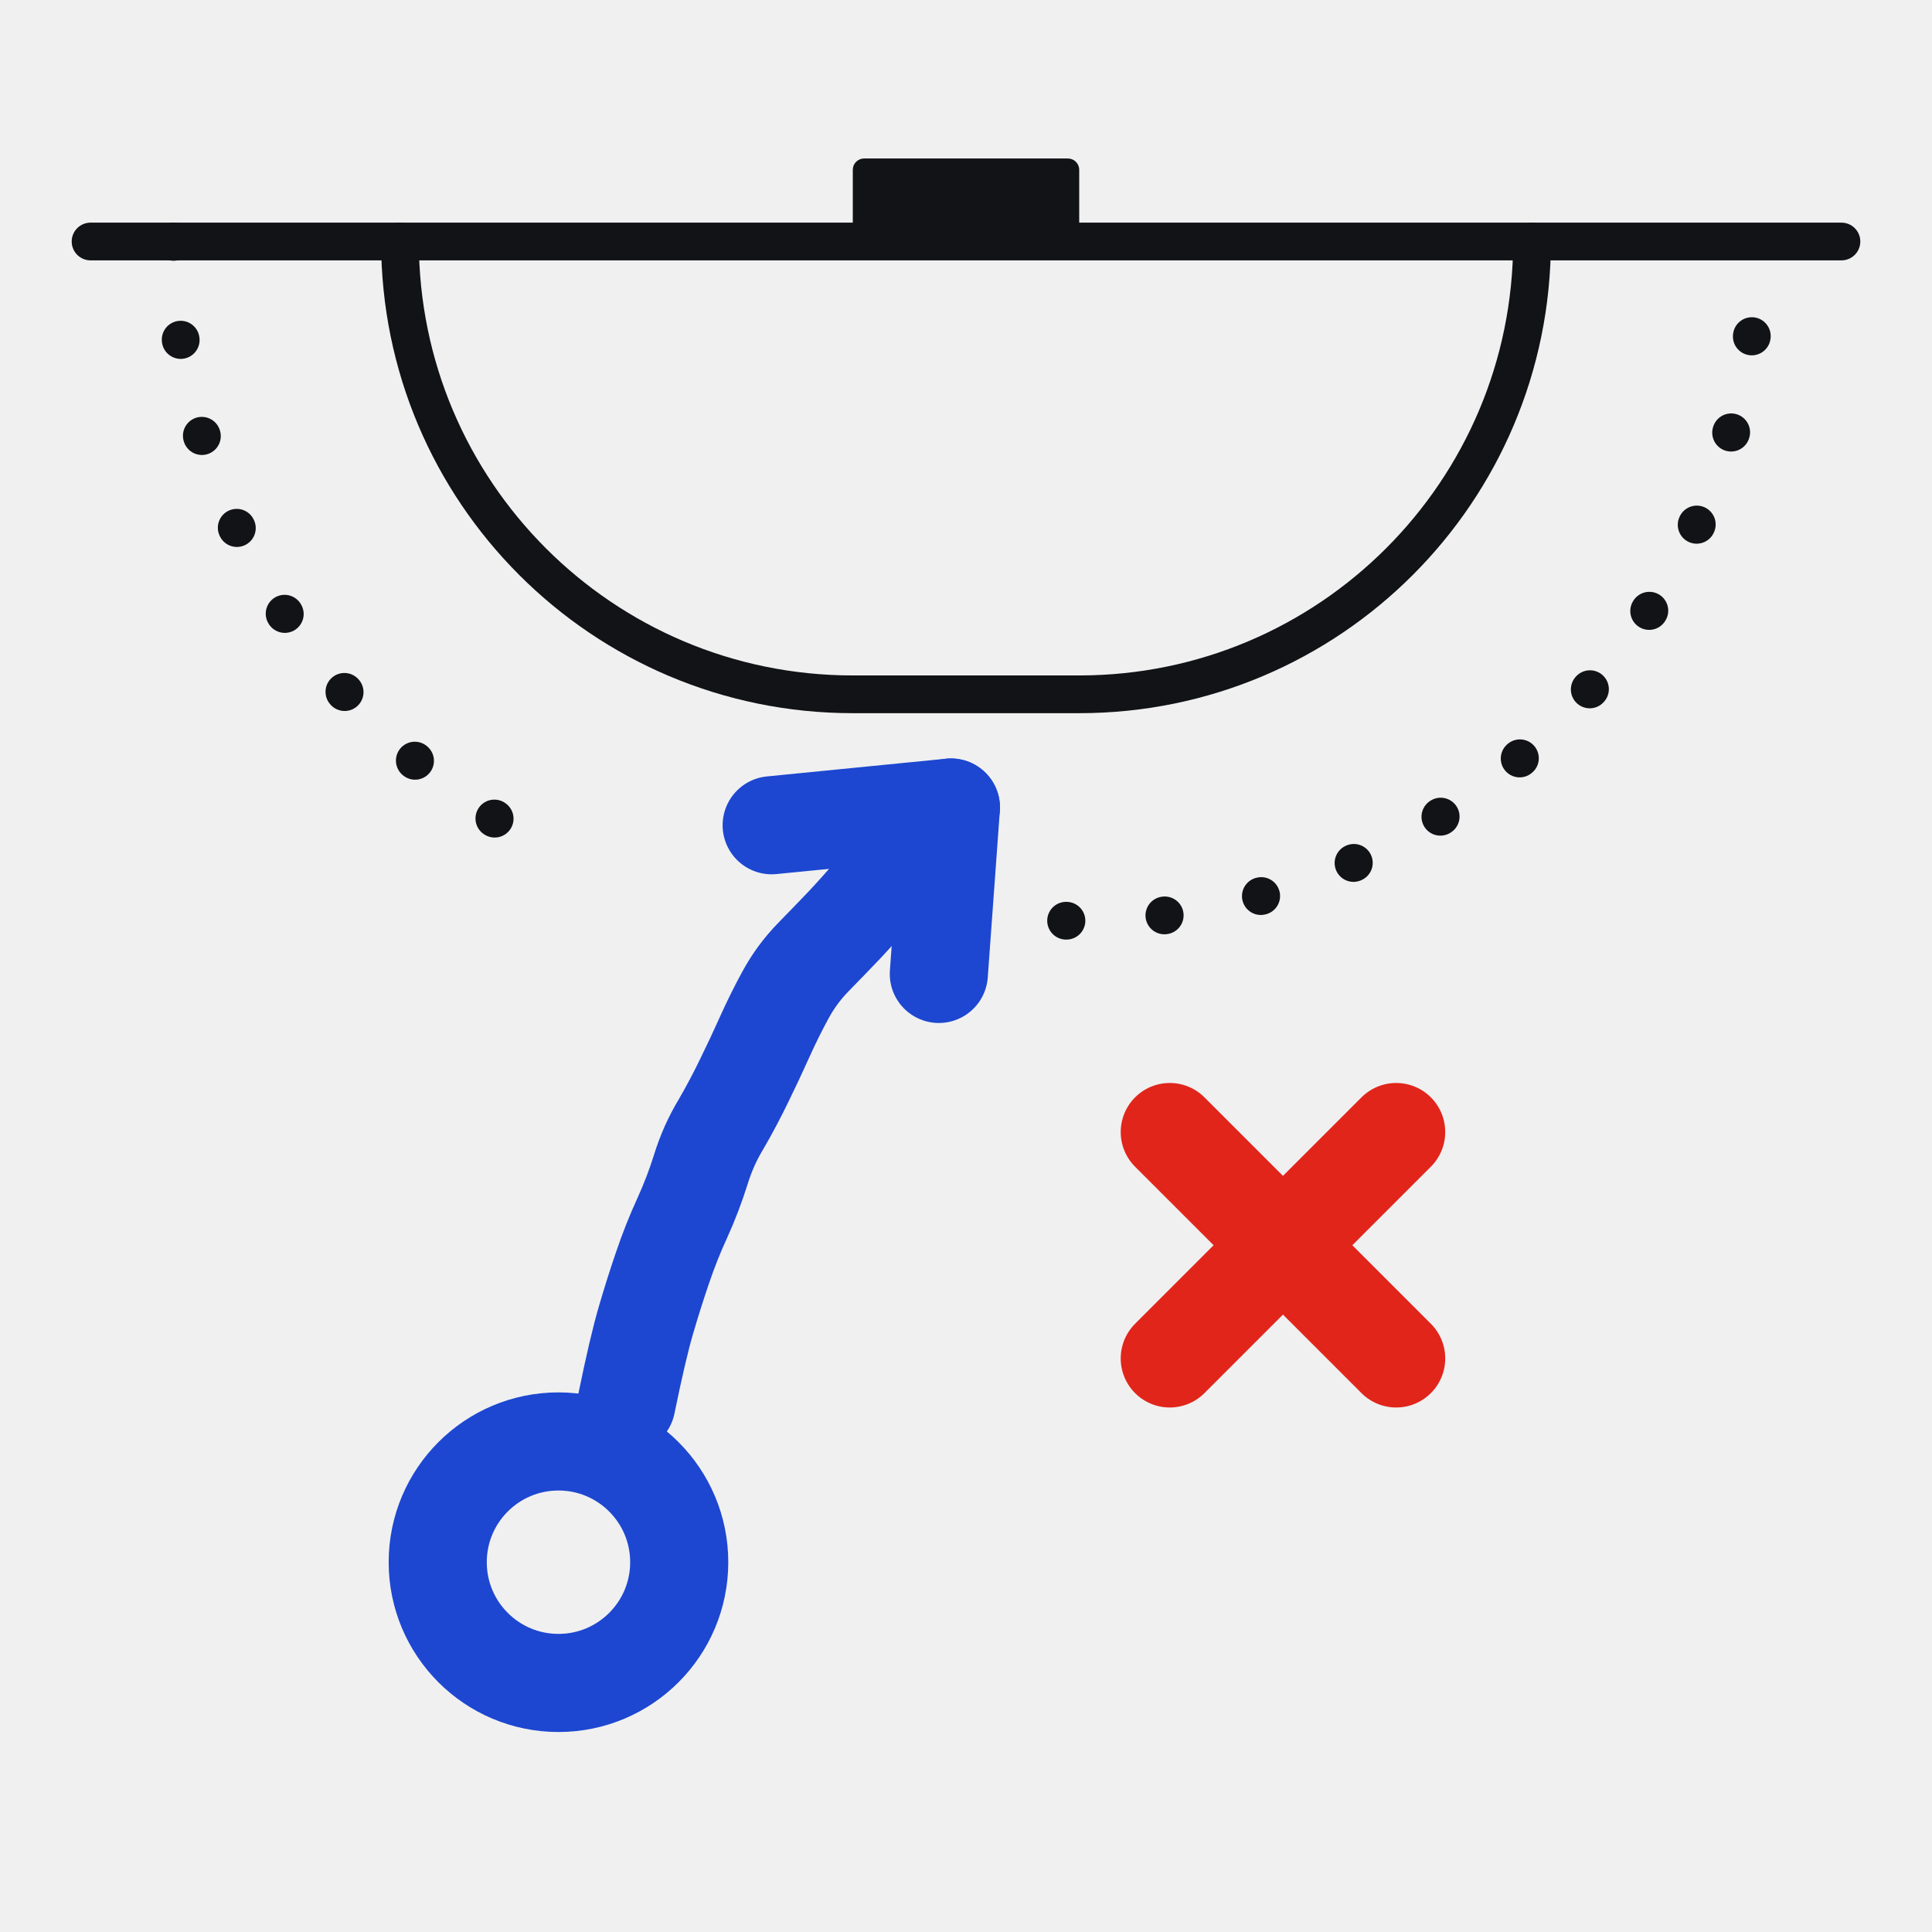
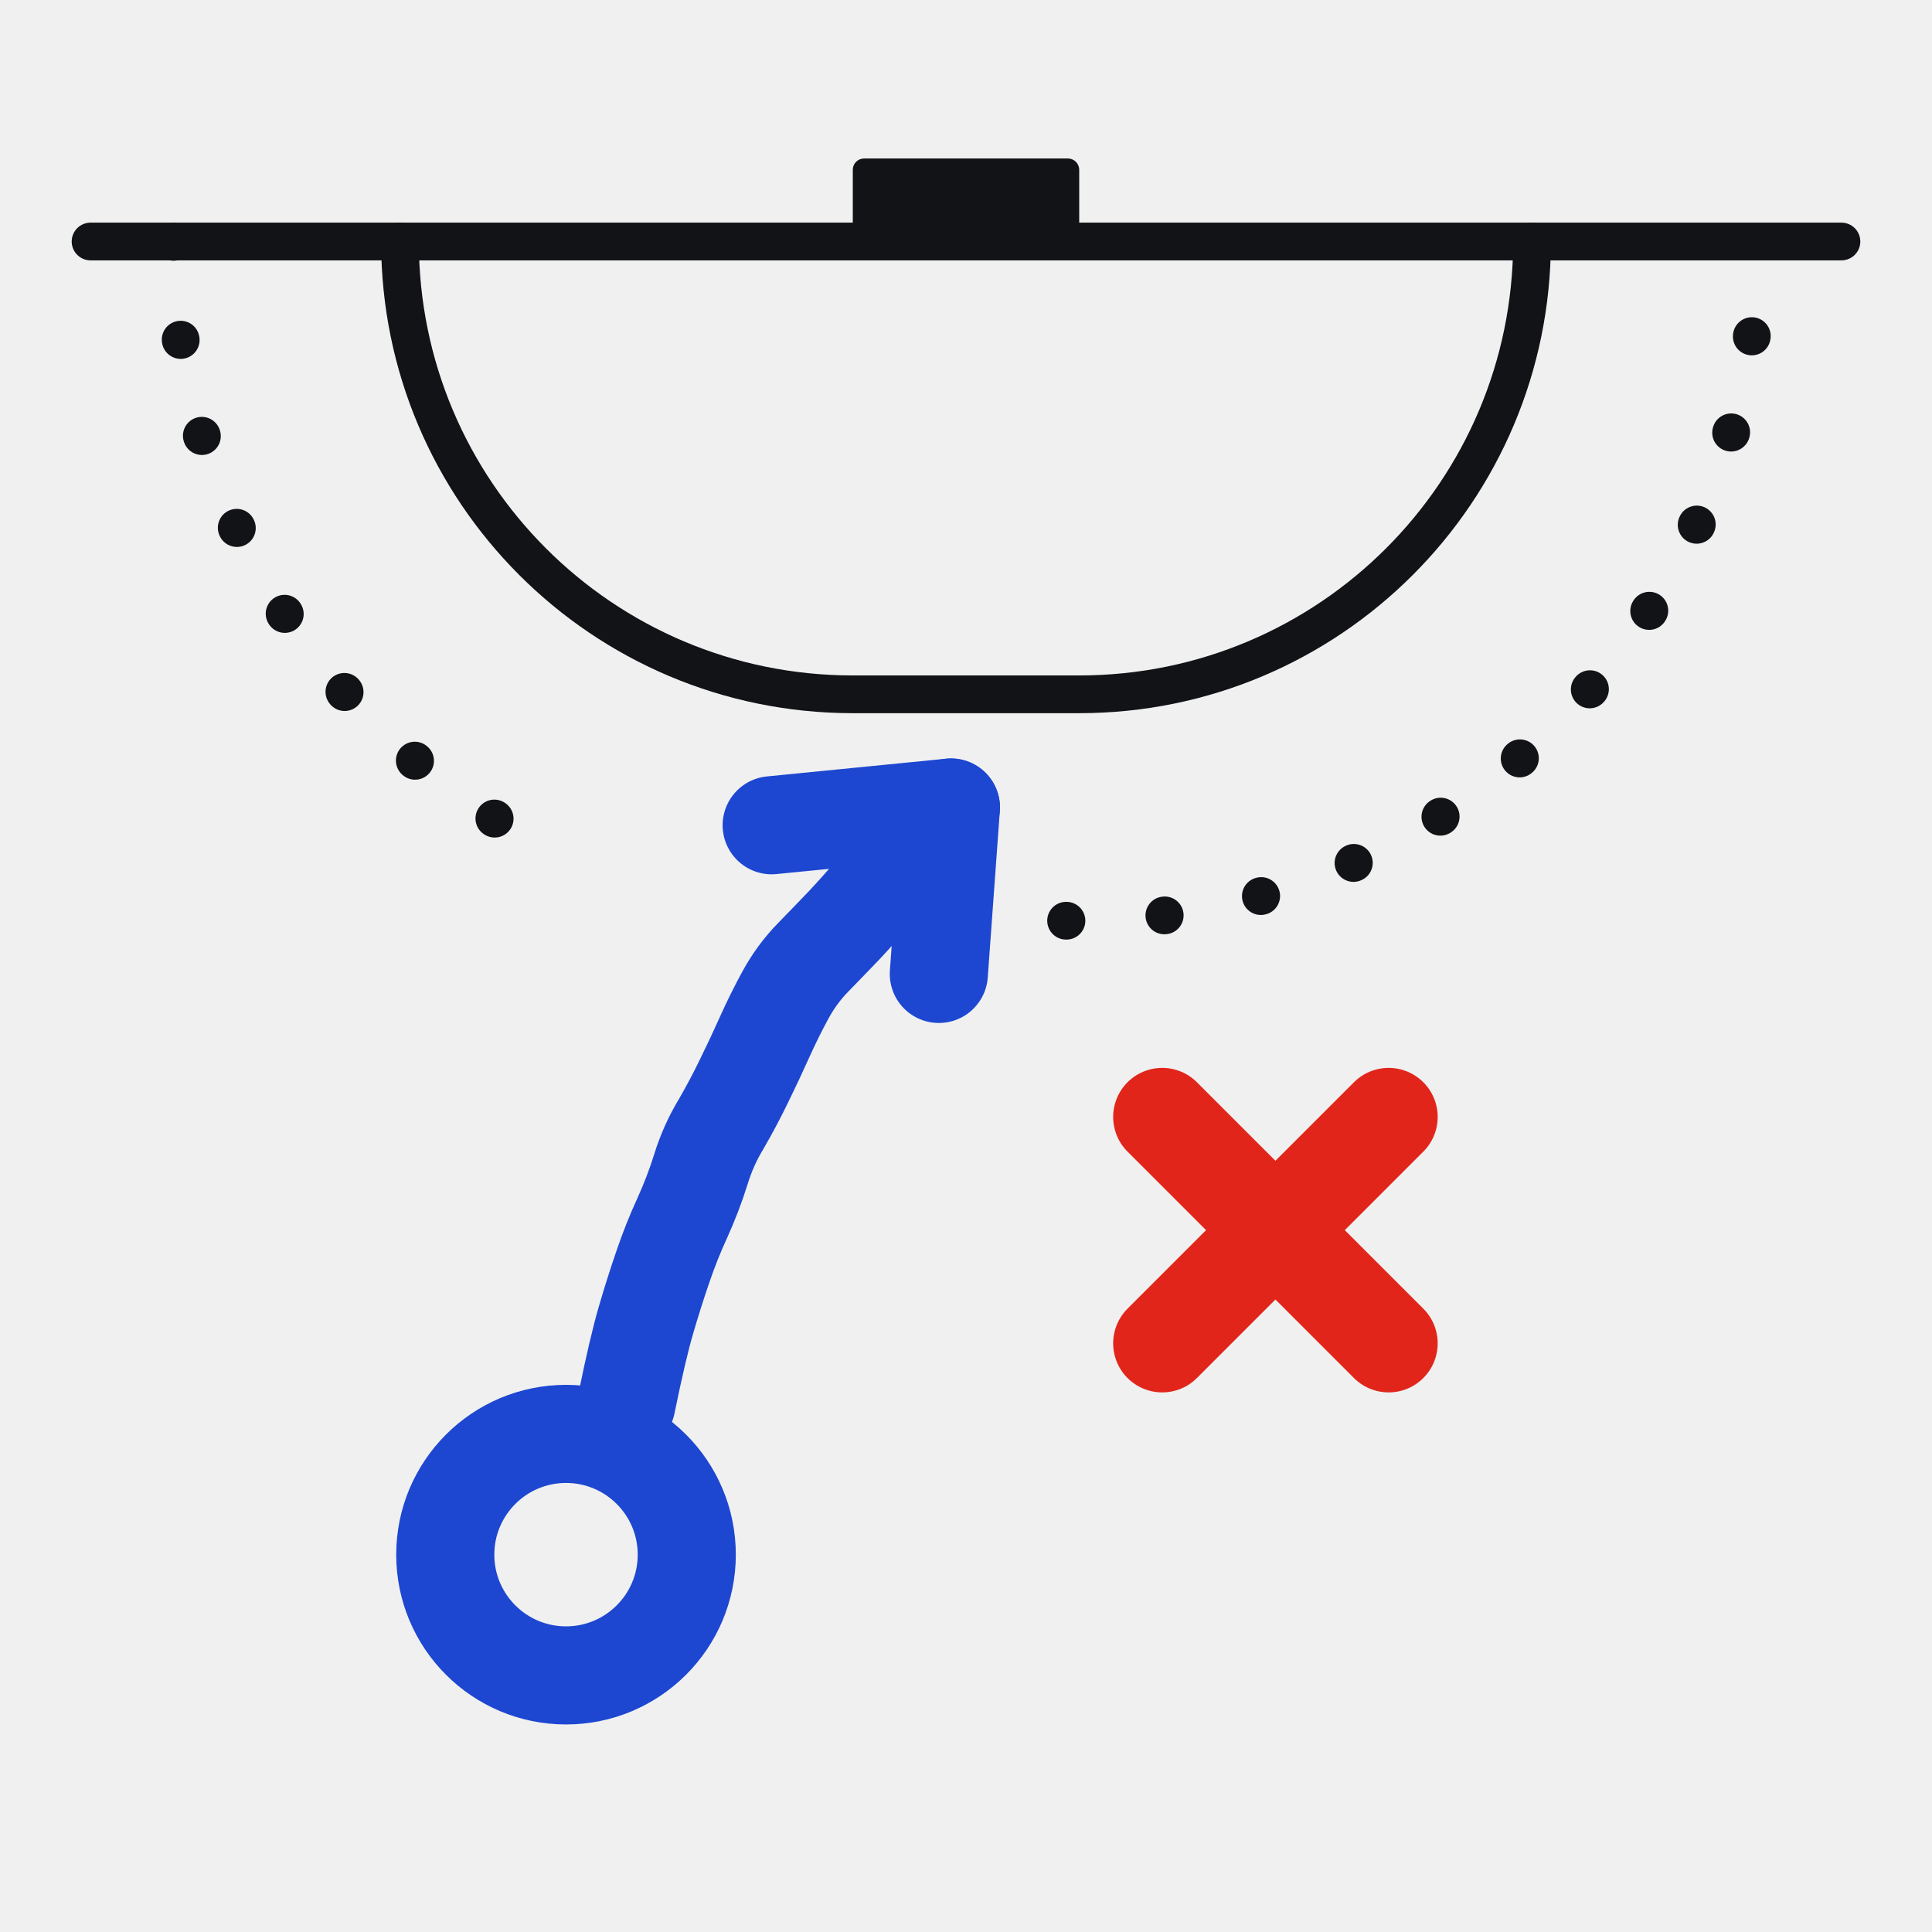
<svg xmlns="http://www.w3.org/2000/svg" viewBox="0 0 512 512">
  <defs>
    <mask id="km6" maskUnits="userSpaceOnUse" x="0" y="0" width="512" height="512">
      <rect width="512" height="512" fill="#fff" />
-       <path d="M310 300L370 360M370 300L310 360" stroke="#000" stroke-width="48" stroke-linecap="round" fill="none" />
-       <circle cx="148" cy="414" r="32" fill="none" stroke="#000" stroke-width="48" />
+       <path d="M308 296L368 356M368 296L308 356" stroke="#000" stroke-width="48" stroke-linecap="round" fill="none" />
+       <circle cx="150" cy="412" r="32" fill="none" stroke="#000" stroke-width="48" />
      <path d="M166 372Q169.1 356.9 171.2 349.8Q173.3 342.6 175.6 335.9Q177.9 329.1 180.8 322.8Q183.7 316.4 185.7 310Q187.7 303.5 191.1 297.9Q194.4 292.2 197.2 286.4Q200 280.7 202.6 274.9Q205.2 269.1 208.2 263.6Q211.2 258.1 215.5 253.7Q219.8 249.3 224 244.9Q228.1 240.5 232 235.9Q235.8 231.3 239.7 226.9Q243.7 222.4 247.9 218.2L252 214" fill="none" stroke="#000" stroke-width="48" stroke-linecap="round" stroke-linejoin="round" />
      <path d="M246 295.4L252 214L164.3 222.7" fill="none" stroke="#000" stroke-width="48" stroke-linecap="round" stroke-linejoin="round" />
    </mask>
  </defs>
  <g mask="url(#km6)">
    <path d="M24 64H488" stroke="#111316" stroke-width="10" stroke-linecap="round" fill="none" />
    <rect x="226" y="42" width="60" height="22" rx="3" fill="#111316" />
    <path d="M106 64A120 120 0 0 0 226 184H286A120 120 0 0 0 406 64" stroke="#111316" stroke-width="10" fill="none" stroke-linecap="round" />
    <path d="M46 64A180 180 0 0 0 226 244H286A180 180 0 0 0 466 64" stroke="#111316" stroke-width="10" fill="none" stroke-linecap="round" stroke-dasharray="0.1 26" />
  </g>
-   <path d="M310 300L370 360M370 300L310 360" stroke="#e1251b" stroke-width="26" stroke-linecap="round" fill="none" />
-   <circle cx="148" cy="414" r="32" fill="none" stroke="#1d47d1" stroke-width="26" />
+   <path d="M308 296L368 356M368 296L308 356" stroke="#e1251b" stroke-width="26" stroke-linecap="round" fill="none" />
+   <circle cx="150" cy="412" r="32" fill="none" stroke="#1d47d1" stroke-width="26" />
  <path d="M166 372Q169.1 356.9 171.2 349.8Q173.3 342.6 175.6 335.9Q177.9 329.1 180.8 322.8Q183.7 316.4 185.7 310Q187.7 303.5 191.1 297.9Q194.4 292.2 197.2 286.4Q200 280.7 202.6 274.9Q205.2 269.1 208.2 263.6Q211.2 258.1 215.5 253.7Q219.8 249.3 224 244.9Q228.1 240.5 232 235.9Q235.8 231.3 239.7 226.9Q243.7 222.4 247.9 218.2L252 214" fill="none" stroke="#1d47d1" stroke-width="26" stroke-linecap="round" stroke-linejoin="round" />
  <path d="M248.8 258.1L252 214L204.5 218.7" fill="none" stroke="#1d47d1" stroke-width="26" stroke-linecap="round" stroke-linejoin="round" />
</svg>
